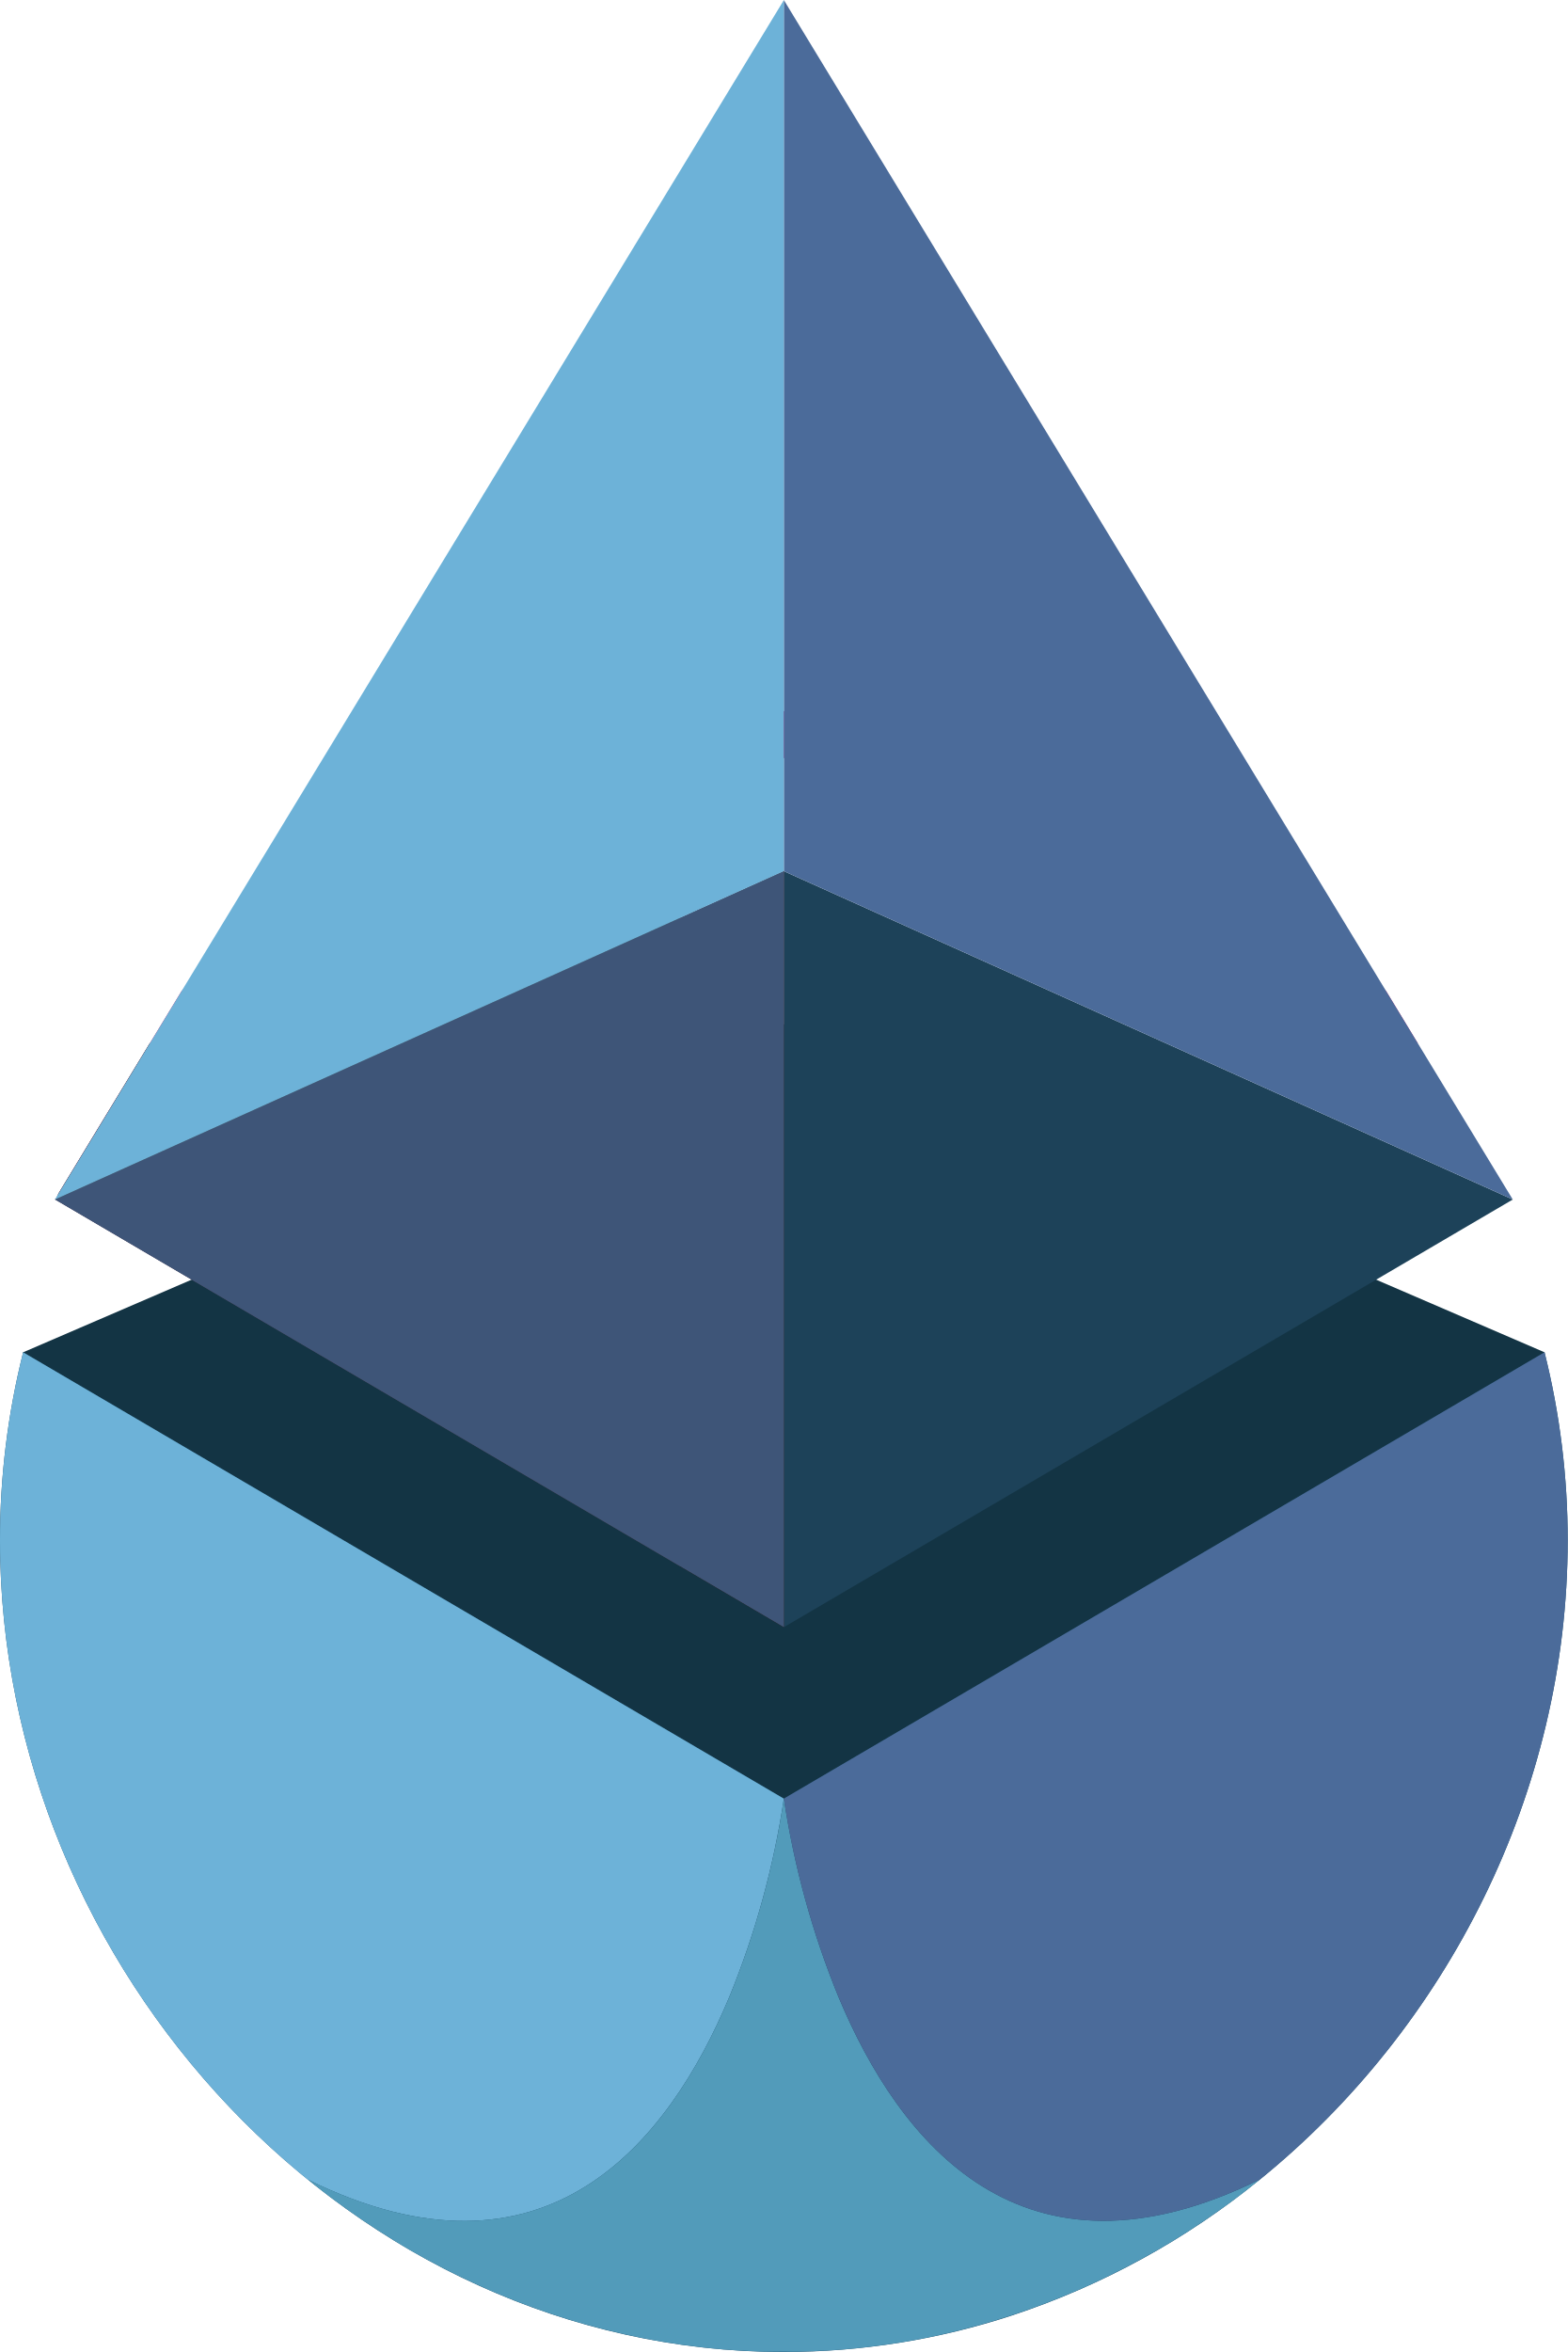
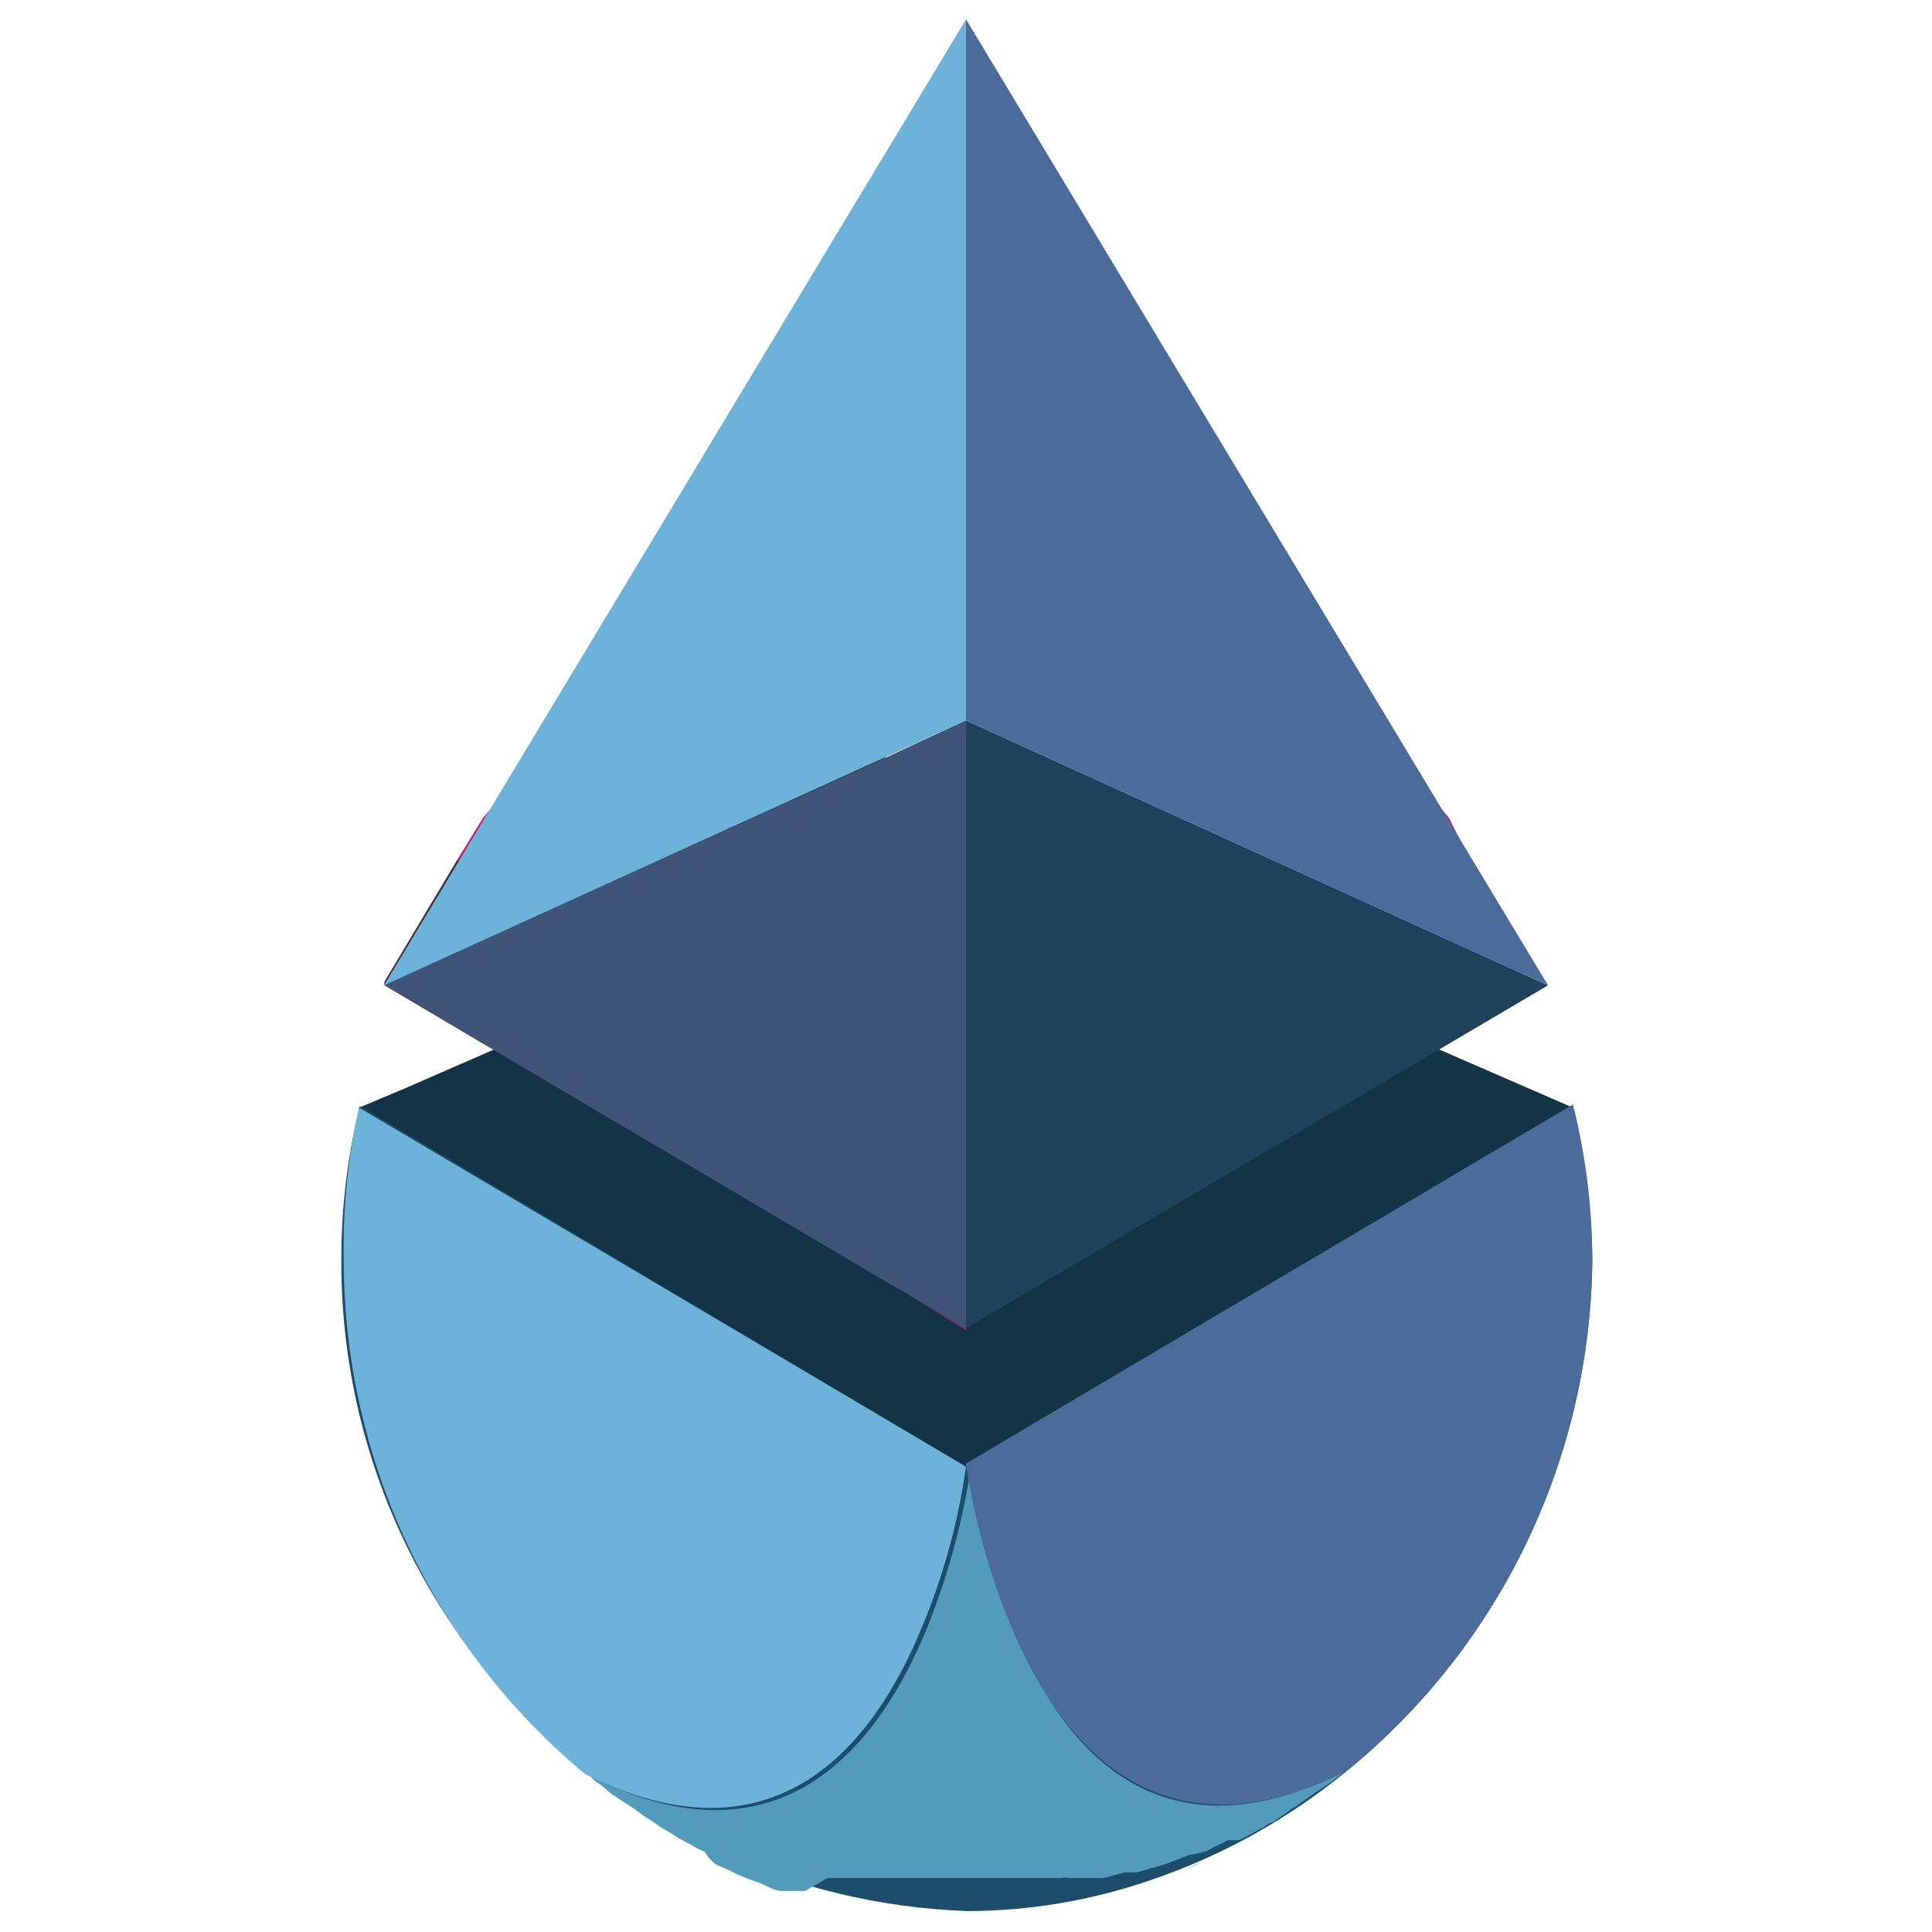
- <svg xmlns="http://www.w3.org/2000/svg" width="30" height="45" fill="none">
-   <path d="M.443 25.873l1.088-.469 13.47-5.806 14.556 6.275-5.47 11.197-13.37 1.876L.661 28.186l-.219-2.313z" fill="#133444" />
-   <path d="M26.529 18.968a15.007 15.007 0 00-9.777-5.261 15.298 15.298 0 00-3.743.03 15.007 15.007 0 00-9.538 5.231l-.605.995-1.009 1.655-.737 1.215a3.952 3.952 0 00-.041.099l-.01.022 1.628.955 10.313 6.049L15 31.126V16.667l-1.99.897v-2.165l1.99-.897 1.992.897 10.143 4.568-.606-.999z" fill="#C42370" />
-   <path d="M30 29.472c0 4.815-2.307 9.32-5.885 12.224a14.91 14.91 0 01-4.742 2.603c-1.41.464-2.887.7-4.373.701-8.284 0-15-7.314-15-15.528a14.738 14.738 0 01.443-3.599L15 34.413l14.557-8.54c.295 1.177.444 2.386.443 3.599z" fill="#1C4D6B" />
-   <path d="M13.248 13.71l1.752.789-1.991.897v-1.794l.239.108zm-.239 3.854l1.99-.896v14.464l-1.99-1.168v-12.4z" fill="#000" />
-   <path d="M15 16.668v14.464l13.949-8.182L15 16.668z" fill="#1D4259" />
-   <path d="M15 0v16.668l13.949 6.282L15 0z" fill="#4B6B9A" />
-   <path d="M15 16.668v14.464l-1.99-1.168-11.94-7.008-.019-.011.027-.012.041-.099 1.745-2.871 10.145-4.564v2.172L15 16.668z" fill="#343535" />
-   <path d="M15 16.668v14.464l-1.99-1.168-11.94-7.003-.019-.011.027-.012 11.931-5.374L15 16.668z" fill="#3E5578" />
-   <path d="M15 0v16.668L1.051 22.95 15.001 0z" fill="#6DB2D8" />
-   <path d="M9.357 43.813zm.626.258zm1.199.398z" fill="#335F8A" />
-   <path d="M.443 25.873L15 34.413a16.427 16.427 0 01-1.042 3.789c-1.165 2.791-3.518 5.744-8.071 3.498C2.307 38.794 0 34.287 0 29.472a14.738 14.738 0 01.443-3.599z" fill="#6DB2D8" />
-   <path d="M24.113 41.697l-.035.029c-.076.06-.152.121-.229.18l-.02.016a6.494 6.494 0 01-.25.19c-.09.067-.182.134-.275.197-.092.063-.185.13-.279.193-.093.063-.165.11-.247.163l-.046.03a12.626 12.626 0 01-.569.347 18.384 18.384 0 01-.597.326l-.01.006-.3.15c-.1.051-.199.099-.306.147-.108.049-.207.099-.31.14a14.507 14.507 0 01-2.518.832l-.107.024a12 12 0 01-.266.057l-.246.047c-.083.015-.15.028-.226.04l-.251.038c-.04.007-.082.013-.123.018l-.189.024-.104.013c-.069.01-.139.016-.208.023-.086.009-.17.017-.256.024l-.2.014c-.065.004-.115.008-.173.01h-.008c-.068 0-.136.008-.2.01-.093 0-.188.007-.282.009-.095.002-.19 0-.285 0h-.284c-.095 0-.19 0-.283-.009-.069 0-.136-.006-.204-.01h-.008c-.059 0-.117-.006-.174-.01l-.2-.014a11.047 11.047 0 01-.463-.047l-.1-.013a6.057 6.057 0 01-.188-.024c-.042 0-.083-.011-.123-.018a9.38 9.38 0 01-.477-.078c-.075-.014-.165-.03-.246-.047l-.267-.057-.106-.024a13.65 13.65 0 01-.688-.176l-.299-.087a14.488 14.488 0 01-1.531-.567c-.1-.045-.207-.092-.31-.14-.104-.047-.205-.098-.307-.147-.101-.048-.199-.099-.299-.15l-.01-.006a14.437 14.437 0 01-.598-.326 5.506 5.506 0 01-.268-.162l-.032-.02a13.033 13.033 0 01-.263-.165l-.046-.03a13.26 13.26 0 01-.527-.356l-.274-.197c-.09-.066-.168-.126-.251-.19l-.02-.016c-.077-.059-.152-.12-.228-.18l-.036-.029c4.553 2.246 6.906-.707 8.071-3.498a16.43 16.43 0 001.042-3.786 16.42 16.42 0 001.042 3.787c1.164 2.788 3.517 5.74 8.07 3.495z" fill="#529BBA" />
-   <path d="M18.316 44.6zm1.057-.3zm.644-.229z" fill="#335F8A" />
-   <path d="M30 29.472c0 4.815-2.308 9.321-5.887 12.225-4.553 2.246-6.906-.707-8.07-3.498A16.423 16.423 0 0115 34.413l14.557-8.54c.295 1.177.444 2.386.443 3.599z" fill="#4B6B9A" />
+ <svg xmlns="http://www.w3.org/2000/svg" width="24" height="24" viewBox="0 0 24 24">
+   <polygon points="4.46 13.76 5.03 13.52 12 10.48 19.54 13.76 16.71 19.62 9.78 20.59 4.57 14.97 4.46 13.76" fill="#133444" />
+   <path d="M18,10.16A7.7,7.7,0,0,0,13,7.43l-.12,0a9.22,9.22,0,0,0-1.82,0l-.12,0A7.7,7.7,0,0,0,6,10.16H6l-.32.52-.52.87-.38.64h0a.06.06,0,0,1,0,.05h0l.84.5L11,15.91l1,.61V9l-1,.47V8.3l1-.47,1,.47,5.26,2.38Z" fill="#c42370" />
+   <path d="M19.78,15.64A8.29,8.29,0,0,1,16.73,22a7.76,7.76,0,0,1-2.45,1.36,7,7,0,0,1-2.27.38,8.07,8.07,0,0,1-7.77-8.12,7.93,7.93,0,0,1,.23-1.88L12,18.22l7.54-4.46A8.48,8.48,0,0,1,19.78,15.64Z" fill="#1c4d6b" />
+   <polygon points="11.09 7.4 12 7.82 10.97 8.29 10.97 7.36 11.09 7.4" />
+   <polygon points="10.97 9.43 12 8.95 12 16.5 10.97 15.9 10.97 9.43" />
+   <polygon points="12 8.95 12 16.5 19.23 12.24 12 8.95" fill="#1d4259" />
+   <polygon points="12 0.24 12 8.95 19.23 12.24 12 0.24" fill="#4b6b9a" />
+   <path d="M12,9V16.5l-1-.6L4.78,12.24h0a.05.05,0,0,1,0-.05h0l.9-1.5L11,8.31V9.45Z" fill="#343535" />
+   <polygon points="12 8.95 12 16.5 10.97 15.9 4.78 12.24 4.77 12.24 4.78 12.23 10.97 9.43 12 8.95" fill="#3e5578" />
+   <polygon points="12 0.24 12 8.95 4.77 12.24 12 0.24" fill="#6db2d8" />
+   <path d="M9.07,23.14l.33.14Z" fill="#335f8a" />
+   <path d="M9.4,23.27l.33.11Z" fill="#335f8a" />
+   <path d="M10,23.48l.26.07Z" fill="#335f8a" />
+   <path d="M4.46,13.76,12,18.22a8.1,8.1,0,0,1-.55,2c-.6,1.46-1.82,3-4.18,1.82h0a8.31,8.31,0,0,1-3-6.39A7.92,7.92,0,0,1,4.46,13.76Z" fill="#6db2d8" />
+   <path d="M16.71,22h0l-.15.12-.07.05-.11.07-.13.09-.15.11a.42.42,0,0,0-.12.08l-.09.06-.08.06,0,0s-.06,0-.11.06a.71.71,0,0,0-.15.08l-.16.08-.07,0s0,0-.07,0a1.19,1.19,0,0,1-.16.08,1.38,1.38,0,0,1-.2.1c.2-.1,0,0-.11,0l-.31.12-.35.1-.15,0-.26.07-.09,0h-.06l-.14,0-.12,0a.35.35,0,0,0-.12,0l-.13,0H10.94l-.13,0-.11,0-.13,0-.14,0h-.06l-.09,0L10,23.49l-.15,0-.14,0c-.11,0-.22-.09-.33-.12a1.92,1.92,0,0,1-.33-.14l-.16-.07A.6.6,0,0,1,8.75,23a.8.8,0,0,1-.16-.08h0l-.15-.08-.11-.07-.12-.07-.07-.05L8,22.56l0,0-.12-.09-.14-.09-.15-.1-.13-.11,0,0a.4.4,0,0,1-.12-.1h0c2.36,1.18,3.57-.38,4.17-1.83a9.1,9.1,0,0,0,.55-2,8.57,8.57,0,0,0,.54,2C13.16,21.65,14.35,23.2,16.71,22Z" fill="#529bba" />
+   <path d="M13.72,23.55l.26-.07Z" fill="#335f8a" />
+   <path d="M14.27,23.38l.33-.11Z" fill="#335f8a" />
+   <path d="M14.58,23.28c.1-.05.24-.09.35-.15Z" fill="#335f8a" />
+   <path d="M19.78,15.64A8.29,8.29,0,0,1,16.73,22c-2.36,1.18-3.58-.37-4.18-1.82a8.57,8.57,0,0,1-.55-2l7.54-4.46A7.94,7.94,0,0,1,19.78,15.64Z" fill="#4b6b9a" />
</svg>
